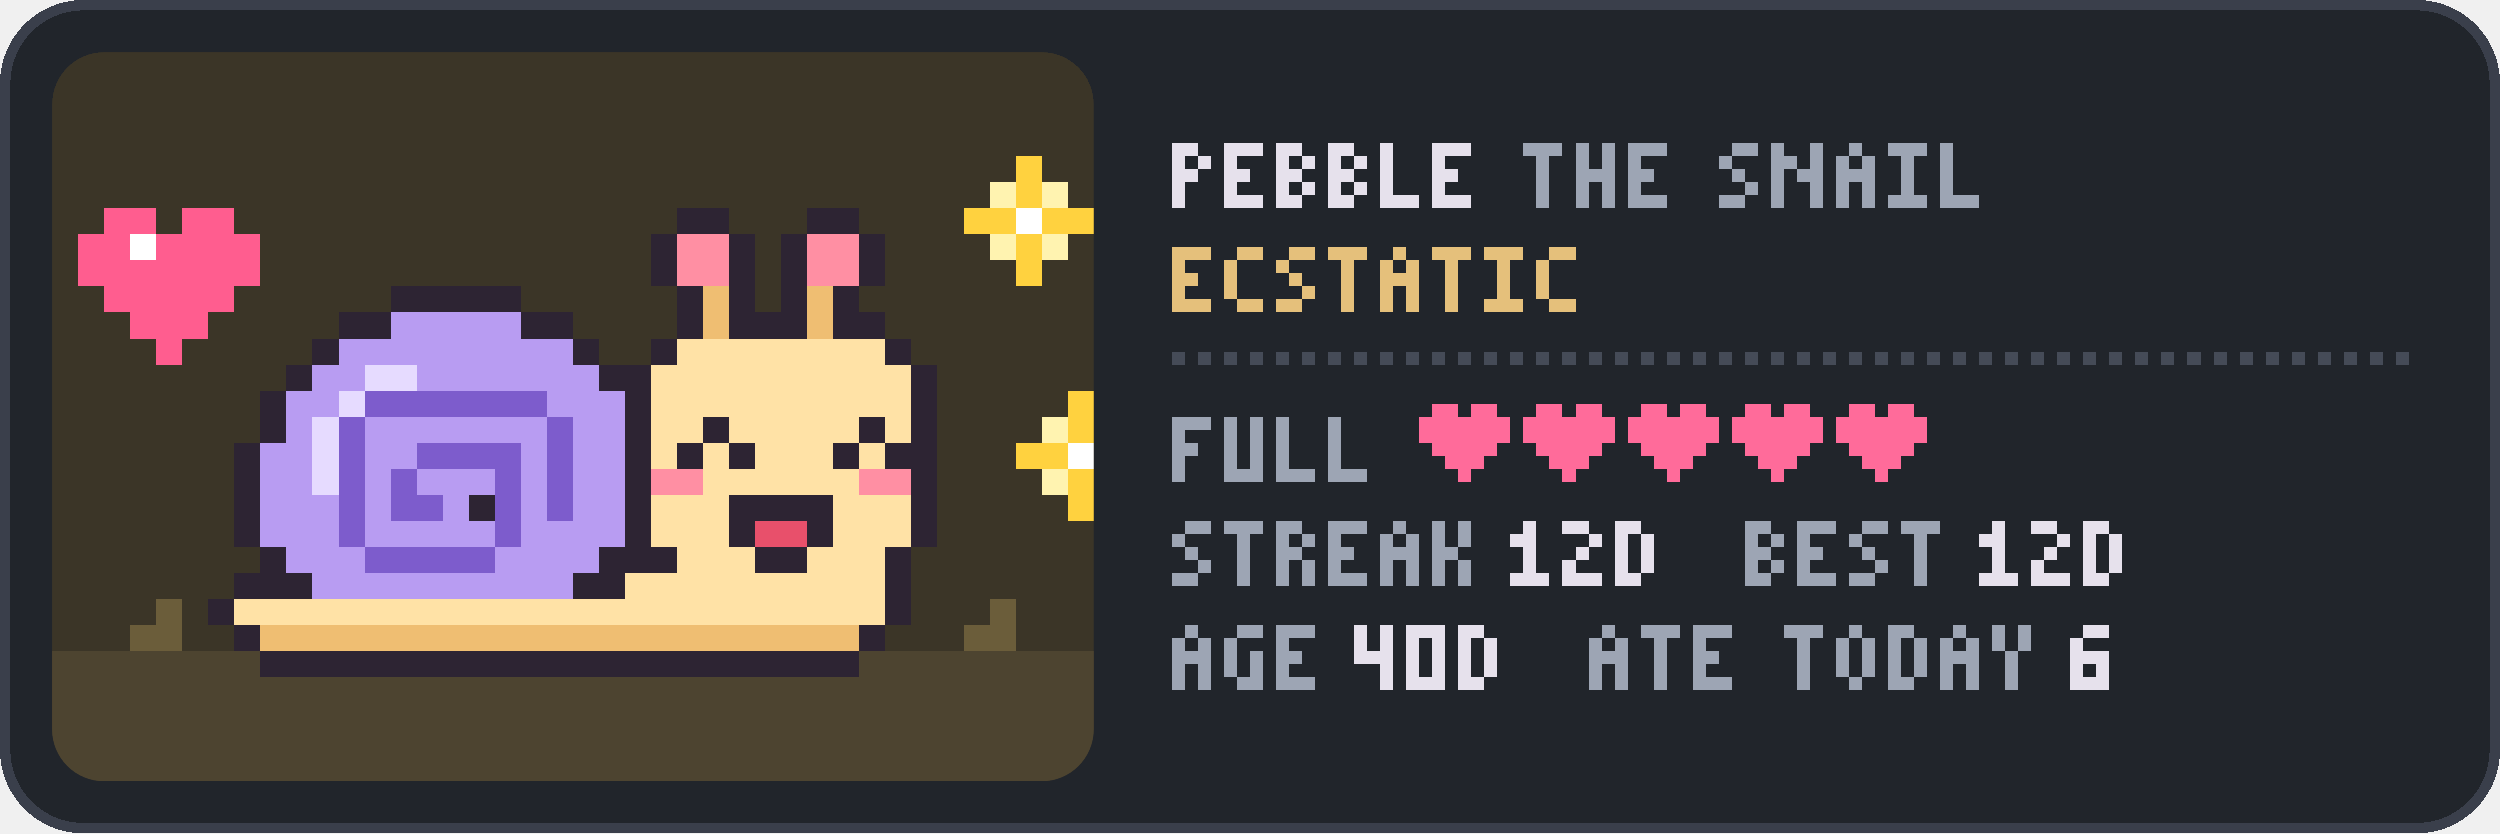
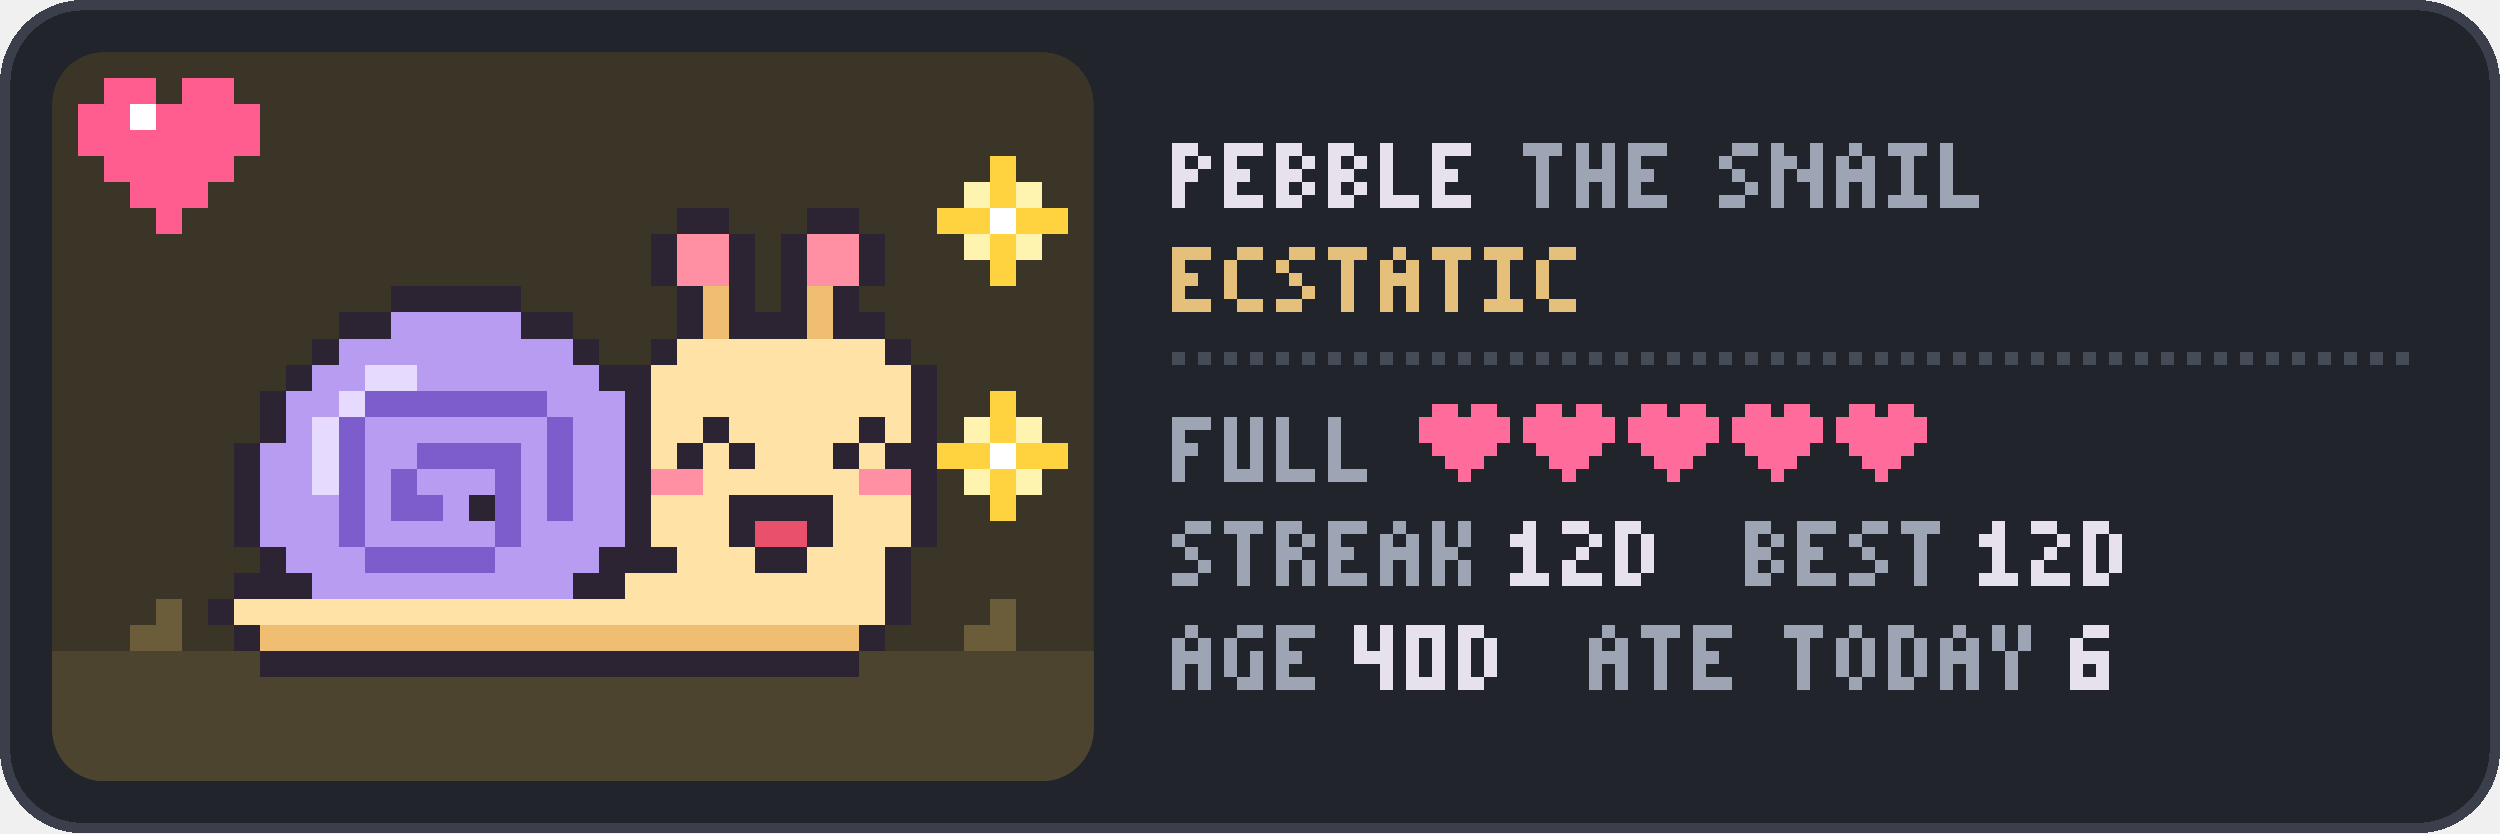
<svg xmlns="http://www.w3.org/2000/svg" viewBox="0 0 96 32" width="768" height="256" shape-rendering="crispEdges">
  <style>.bob{animation:hop .6s steps(1) infinite}@keyframes hop{50%{transform:translateY(-2px)}}.tw{animation:tw 1s steps(1) infinite}.tw2{animation-delay:-.5s}@keyframes tw{50%{opacity:.25}}@media (prefers-reduced-motion:reduce){*{animation:none!important}}</style>
  <rect x=".2" y=".2" width="95.6" height="31.6" rx="3" fill="#21252b" stroke="#3a3f4b" stroke-width=".4" />
  <clipPath id="scene">
    <rect width="40" height="28" rx="2" />
  </clipPath>
  <g transform="translate(2 2)" clip-path="url(#scene)">
    <rect width="40" height="28" rx="2" fill="#3b3527" />
    <rect y="23" width="40" height="5" fill="#4d4430" />
    <rect x="3" y="22" width="1" height="1" fill="#6b5d3a" />
    <rect x="4" y="21" width="1" height="2" fill="#6b5d3a" />
    <rect x="12" y="22" width="1" height="1" fill="#6b5d3a" />
    <rect x="13" y="21" width="1" height="2" fill="#6b5d3a" />
    <rect x="30" y="22" width="1" height="1" fill="#6b5d3a" />
    <rect x="31" y="21" width="1" height="2" fill="#6b5d3a" />
    <rect x="35" y="22" width="1" height="1" fill="#6b5d3a" />
    <rect x="36" y="21" width="1" height="2" fill="#6b5d3a" />
    <rect x="9" y="23" width="22" height="1" fill="#2d2433" opacity=".18" />
    <g class="bob">
      <g>
        <rect x="24" y="6" width="2" height="1" fill="#2d2433" />
        <rect x="29" y="6" width="2" height="1" fill="#2d2433" />
        <rect x="23" y="7" width="1" height="1" fill="#2d2433" />
        <rect x="24" y="7" width="2" height="1" fill="#ff8fa3" />
        <rect x="26" y="7" width="1" height="1" fill="#2d2433" />
        <rect x="28" y="7" width="1" height="1" fill="#2d2433" />
        <rect x="29" y="7" width="2" height="1" fill="#ff8fa3" />
        <rect x="31" y="7" width="1" height="1" fill="#2d2433" />
        <rect x="23" y="8" width="1" height="1" fill="#2d2433" />
        <rect x="24" y="8" width="2" height="1" fill="#ff8fa3" />
        <rect x="26" y="8" width="1" height="1" fill="#2d2433" />
        <rect x="28" y="8" width="1" height="1" fill="#2d2433" />
        <rect x="29" y="8" width="2" height="1" fill="#ff8fa3" />
        <rect x="31" y="8" width="1" height="1" fill="#2d2433" />
        <rect x="13" y="9" width="5" height="1" fill="#2d2433" />
        <rect x="24" y="9" width="1" height="1" fill="#2d2433" />
        <rect x="25" y="9" width="1" height="1" fill="#efbe72" />
        <rect x="26" y="9" width="1" height="1" fill="#2d2433" />
        <rect x="28" y="9" width="1" height="1" fill="#2d2433" />
        <rect x="29" y="9" width="1" height="1" fill="#efbe72" />
        <rect x="30" y="9" width="1" height="1" fill="#2d2433" />
        <rect x="11" y="10" width="2" height="1" fill="#2d2433" />
        <rect x="13" y="10" width="5" height="1" fill="#b89cf2" />
        <rect x="18" y="10" width="2" height="1" fill="#2d2433" />
        <rect x="24" y="10" width="1" height="1" fill="#2d2433" />
        <rect x="25" y="10" width="1" height="1" fill="#efbe72" />
        <rect x="26" y="10" width="3" height="1" fill="#2d2433" />
        <rect x="29" y="10" width="1" height="1" fill="#efbe72" />
        <rect x="30" y="10" width="2" height="1" fill="#2d2433" />
        <rect x="10" y="11" width="1" height="1" fill="#2d2433" />
        <rect x="11" y="11" width="9" height="1" fill="#b89cf2" />
        <rect x="20" y="11" width="1" height="1" fill="#2d2433" />
        <rect x="23" y="11" width="1" height="1" fill="#2d2433" />
        <rect x="24" y="11" width="8" height="1" fill="#ffe2a6" />
        <rect x="32" y="11" width="1" height="1" fill="#2d2433" />
        <rect x="9" y="12" width="1" height="1" fill="#2d2433" />
        <rect x="10" y="12" width="2" height="1" fill="#b89cf2" />
        <rect x="12" y="12" width="2" height="1" fill="#e6dbff" />
        <rect x="14" y="12" width="7" height="1" fill="#b89cf2" />
        <rect x="21" y="12" width="2" height="1" fill="#2d2433" />
        <rect x="23" y="12" width="10" height="1" fill="#ffe2a6" />
        <rect x="33" y="12" width="1" height="1" fill="#2d2433" />
        <rect x="8" y="13" width="1" height="1" fill="#2d2433" />
        <rect x="9" y="13" width="2" height="1" fill="#b89cf2" />
        <rect x="11" y="13" width="1" height="1" fill="#e6dbff" />
        <rect x="12" y="13" width="7" height="1" fill="#7d5ccc" />
        <rect x="19" y="13" width="3" height="1" fill="#b89cf2" />
        <rect x="22" y="13" width="1" height="1" fill="#2d2433" />
        <rect x="23" y="13" width="10" height="1" fill="#ffe2a6" />
        <rect x="33" y="13" width="1" height="1" fill="#2d2433" />
        <rect x="8" y="14" width="1" height="1" fill="#2d2433" />
        <rect x="9" y="14" width="1" height="1" fill="#b89cf2" />
        <rect x="10" y="14" width="1" height="1" fill="#e6dbff" />
        <rect x="11" y="14" width="1" height="1" fill="#7d5ccc" />
        <rect x="12" y="14" width="7" height="1" fill="#b89cf2" />
        <rect x="19" y="14" width="1" height="1" fill="#7d5ccc" />
        <rect x="20" y="14" width="2" height="1" fill="#b89cf2" />
        <rect x="22" y="14" width="1" height="1" fill="#2d2433" />
        <rect x="23" y="14" width="10" height="1" fill="#ffe2a6" />
        <rect x="33" y="14" width="1" height="1" fill="#2d2433" />
        <rect x="7" y="15" width="1" height="1" fill="#2d2433" />
        <rect x="8" y="15" width="2" height="1" fill="#b89cf2" />
        <rect x="10" y="15" width="1" height="1" fill="#e6dbff" />
        <rect x="11" y="15" width="1" height="1" fill="#7d5ccc" />
        <rect x="12" y="15" width="2" height="1" fill="#b89cf2" />
        <rect x="14" y="15" width="4" height="1" fill="#7d5ccc" />
        <rect x="18" y="15" width="1" height="1" fill="#b89cf2" />
        <rect x="19" y="15" width="1" height="1" fill="#7d5ccc" />
        <rect x="20" y="15" width="2" height="1" fill="#b89cf2" />
        <rect x="22" y="15" width="1" height="1" fill="#2d2433" />
        <rect x="23" y="15" width="10" height="1" fill="#ffe2a6" />
        <rect x="33" y="15" width="1" height="1" fill="#2d2433" />
        <rect x="7" y="16" width="1" height="1" fill="#2d2433" />
        <rect x="8" y="16" width="2" height="1" fill="#b89cf2" />
        <rect x="10" y="16" width="1" height="1" fill="#e6dbff" />
        <rect x="11" y="16" width="1" height="1" fill="#7d5ccc" />
        <rect x="12" y="16" width="1" height="1" fill="#b89cf2" />
        <rect x="13" y="16" width="1" height="1" fill="#7d5ccc" />
        <rect x="14" y="16" width="3" height="1" fill="#b89cf2" />
        <rect x="17" y="16" width="1" height="1" fill="#7d5ccc" />
        <rect x="18" y="16" width="1" height="1" fill="#b89cf2" />
        <rect x="19" y="16" width="1" height="1" fill="#7d5ccc" />
        <rect x="20" y="16" width="2" height="1" fill="#b89cf2" />
        <rect x="22" y="16" width="1" height="1" fill="#2d2433" />
        <rect x="23" y="16" width="10" height="1" fill="#ffe2a6" />
        <rect x="33" y="16" width="1" height="1" fill="#2d2433" />
        <rect x="7" y="17" width="1" height="1" fill="#2d2433" />
        <rect x="8" y="17" width="3" height="1" fill="#b89cf2" />
        <rect x="11" y="17" width="1" height="1" fill="#7d5ccc" />
        <rect x="12" y="17" width="1" height="1" fill="#b89cf2" />
        <rect x="13" y="17" width="2" height="1" fill="#7d5ccc" />
        <rect x="15" y="17" width="1" height="1" fill="#b89cf2" />
        <rect x="16" y="17" width="1" height="1" fill="#2d2433" />
        <rect x="17" y="17" width="1" height="1" fill="#7d5ccc" />
        <rect x="18" y="17" width="1" height="1" fill="#b89cf2" />
        <rect x="19" y="17" width="1" height="1" fill="#7d5ccc" />
        <rect x="20" y="17" width="2" height="1" fill="#b89cf2" />
        <rect x="22" y="17" width="1" height="1" fill="#2d2433" />
        <rect x="23" y="17" width="10" height="1" fill="#ffe2a6" />
        <rect x="33" y="17" width="1" height="1" fill="#2d2433" />
        <rect x="7" y="18" width="1" height="1" fill="#2d2433" />
        <rect x="8" y="18" width="3" height="1" fill="#b89cf2" />
        <rect x="11" y="18" width="1" height="1" fill="#7d5ccc" />
        <rect x="12" y="18" width="5" height="1" fill="#b89cf2" />
        <rect x="17" y="18" width="1" height="1" fill="#7d5ccc" />
        <rect x="18" y="18" width="4" height="1" fill="#b89cf2" />
        <rect x="22" y="18" width="1" height="1" fill="#2d2433" />
        <rect x="23" y="18" width="10" height="1" fill="#ffe2a6" />
        <rect x="33" y="18" width="1" height="1" fill="#2d2433" />
        <rect x="8" y="19" width="1" height="1" fill="#2d2433" />
        <rect x="9" y="19" width="3" height="1" fill="#b89cf2" />
        <rect x="12" y="19" width="5" height="1" fill="#7d5ccc" />
        <rect x="17" y="19" width="4" height="1" fill="#b89cf2" />
        <rect x="21" y="19" width="3" height="1" fill="#2d2433" />
        <rect x="24" y="19" width="8" height="1" fill="#ffe2a6" />
        <rect x="32" y="19" width="1" height="1" fill="#2d2433" />
        <rect x="7" y="20" width="3" height="1" fill="#2d2433" />
        <rect x="10" y="20" width="10" height="1" fill="#b89cf2" />
        <rect x="20" y="20" width="2" height="1" fill="#2d2433" />
        <rect x="22" y="20" width="10" height="1" fill="#ffe2a6" />
        <rect x="32" y="20" width="1" height="1" fill="#2d2433" />
        <rect x="6" y="21" width="1" height="1" fill="#2d2433" />
        <rect x="7" y="21" width="25" height="1" fill="#ffe2a6" />
        <rect x="32" y="21" width="1" height="1" fill="#2d2433" />
        <rect x="7" y="22" width="1" height="1" fill="#2d2433" />
        <rect x="8" y="22" width="23" height="1" fill="#efbe72" />
        <rect x="31" y="22" width="1" height="1" fill="#2d2433" />
        <rect x="8" y="23" width="23" height="1" fill="#2d2433" />
      </g>
      <g>
        <rect x="23" y="16" width="2" height="1" fill="#ff8fa3" />
        <rect x="31" y="16" width="2" height="1" fill="#ff8fa3" />
        <rect x="26" y="17" width="4" height="1" fill="#2d2433" />
        <rect x="26" y="18" width="1" height="1" fill="#2d2433" />
        <rect x="27" y="18" width="2" height="1" fill="#e8506b" />
        <rect x="29" y="18" width="1" height="1" fill="#2d2433" />
        <rect x="27" y="19" width="2" height="1" fill="#2d2433" />
      </g>
      <g>
        <rect x="25" y="14" width="1" height="1" fill="#2d2433" />
        <rect x="31" y="14" width="1" height="1" fill="#2d2433" />
        <rect x="24" y="15" width="1" height="1" fill="#2d2433" />
        <rect x="26" y="15" width="1" height="1" fill="#2d2433" />
        <rect x="30" y="15" width="1" height="1" fill="#2d2433" />
        <rect x="32" y="15" width="1" height="1" fill="#2d2433" />
      </g>
    </g>
    <g class="tw">
-       <rect x="2" y="6" width="2" height="1" fill="#ff5d8f" />
-       <rect x="5" y="6" width="2" height="1" fill="#ff5d8f" />
-       <rect x="1" y="7" width="2" height="1" fill="#ff5d8f" />
-       <rect x="3" y="7" width="1" height="1" fill="#ffffff" />
-       <rect x="4" y="7" width="4" height="1" fill="#ff5d8f" />
-       <rect x="1" y="8" width="7" height="1" fill="#ff5d8f" />
-       <rect x="2" y="9" width="5" height="1" fill="#ff5d8f" />
-       <rect x="3" y="10" width="3" height="1" fill="#ff5d8f" />
-       <rect x="4" y="11" width="1" height="1" fill="#ff5d8f" />
-       <rect x="39" y="13" width="1" height="1" fill="#ffd23f" />
-       <rect x="38" y="14" width="1" height="1" fill="#fff3b0" />
-       <rect x="39" y="14" width="1" height="1" fill="#ffd23f" />
-       <rect x="40" y="14" width="1" height="1" fill="#fff3b0" />
+       <rect x="2" y="1" width="2" height="1" fill="#ff5d8f" />
+       <rect x="5" y="1" width="2" height="1" fill="#ff5d8f" />
+       <rect x="1" y="2" width="2" height="1" fill="#ff5d8f" />
+       <rect x="3" y="2" width="1" height="1" fill="#ffffff" />
+       <rect x="4" y="2" width="4" height="1" fill="#ff5d8f" />
+       <rect x="1" y="3" width="7" height="1" fill="#ff5d8f" />
+       <rect x="2" y="4" width="5" height="1" fill="#ff5d8f" />
+       <rect x="3" y="5" width="3" height="1" fill="#ff5d8f" />
+       <rect x="4" y="6" width="1" height="1" fill="#ff5d8f" />
+       <rect x="36" y="13" width="1" height="1" fill="#ffd23f" />
+       <rect x="35" y="14" width="1" height="1" fill="#fff3b0" />
+       <rect x="36" y="14" width="1" height="1" fill="#ffd23f" />
+       <rect x="37" y="14" width="1" height="1" fill="#fff3b0" />
+       <rect x="34" y="15" width="2" height="1" fill="#ffd23f" />
+       <rect x="36" y="15" width="1" height="1" fill="#ffffff" />
      <rect x="37" y="15" width="2" height="1" fill="#ffd23f" />
-       <rect x="39" y="15" width="1" height="1" fill="#ffffff" />
-       <rect x="40" y="15" width="2" height="1" fill="#ffd23f" />
-       <rect x="38" y="16" width="1" height="1" fill="#fff3b0" />
-       <rect x="39" y="16" width="1" height="1" fill="#ffd23f" />
-       <rect x="40" y="16" width="1" height="1" fill="#fff3b0" />
-       <rect x="39" y="17" width="1" height="1" fill="#ffd23f" />
+       <rect x="35" y="16" width="1" height="1" fill="#fff3b0" />
+       <rect x="36" y="16" width="1" height="1" fill="#ffd23f" />
+       <rect x="37" y="16" width="1" height="1" fill="#fff3b0" />
+       <rect x="36" y="17" width="1" height="1" fill="#ffd23f" />
    </g>
    <g class="tw tw2">
-       <rect x="37" y="4" width="1" height="1" fill="#ffd23f" />
-       <rect x="36" y="5" width="1" height="1" fill="#fff3b0" />
-       <rect x="37" y="5" width="1" height="1" fill="#ffd23f" />
-       <rect x="38" y="5" width="1" height="1" fill="#fff3b0" />
-       <rect x="35" y="6" width="2" height="1" fill="#ffd23f" />
-       <rect x="37" y="6" width="1" height="1" fill="#ffffff" />
-       <rect x="38" y="6" width="2" height="1" fill="#ffd23f" />
-       <rect x="36" y="7" width="1" height="1" fill="#fff3b0" />
-       <rect x="37" y="7" width="1" height="1" fill="#ffd23f" />
-       <rect x="38" y="7" width="1" height="1" fill="#fff3b0" />
-       <rect x="37" y="8" width="1" height="1" fill="#ffd23f" />
+       <rect x="36" y="4" width="1" height="1" fill="#ffd23f" />
+       <rect x="35" y="5" width="1" height="1" fill="#fff3b0" />
+       <rect x="36" y="5" width="1" height="1" fill="#ffd23f" />
+       <rect x="37" y="5" width="1" height="1" fill="#fff3b0" />
+       <rect x="34" y="6" width="2" height="1" fill="#ffd23f" />
+       <rect x="36" y="6" width="1" height="1" fill="#ffffff" />
+       <rect x="37" y="6" width="2" height="1" fill="#ffd23f" />
+       <rect x="35" y="7" width="1" height="1" fill="#fff3b0" />
+       <rect x="36" y="7" width="1" height="1" fill="#ffd23f" />
+       <rect x="37" y="7" width="1" height="1" fill="#fff3b0" />
+       <rect x="36" y="8" width="1" height="1" fill="#ffd23f" />
    </g>
  </g>
  <g transform="scale(.5)">
    <rect x="90" y="11" width="2" height="1" fill="#e6e1ec" />
    <rect x="94" y="11" width="3" height="1" fill="#e6e1ec" />
    <rect x="98" y="11" width="2" height="1" fill="#e6e1ec" />
    <rect x="102" y="11" width="2" height="1" fill="#e6e1ec" />
    <rect x="106" y="11" width="1" height="1" fill="#e6e1ec" />
    <rect x="110" y="11" width="3" height="1" fill="#e6e1ec" />
    <rect x="117" y="11" width="3" height="1" fill="#9da5b4" />
    <rect x="121" y="11" width="1" height="1" fill="#9da5b4" />
    <rect x="123" y="11" width="1" height="1" fill="#9da5b4" />
    <rect x="125" y="11" width="3" height="1" fill="#9da5b4" />
    <rect x="133" y="11" width="2" height="1" fill="#9da5b4" />
    <rect x="136" y="11" width="1" height="1" fill="#9da5b4" />
    <rect x="139" y="11" width="1" height="1" fill="#9da5b4" />
    <rect x="142" y="11" width="1" height="1" fill="#9da5b4" />
    <rect x="145" y="11" width="3" height="1" fill="#9da5b4" />
    <rect x="149" y="11" width="1" height="1" fill="#9da5b4" />
    <rect x="90" y="12" width="1" height="1" fill="#e6e1ec" />
    <rect x="92" y="12" width="1" height="1" fill="#e6e1ec" />
    <rect x="94" y="12" width="1" height="1" fill="#e6e1ec" />
    <rect x="98" y="12" width="1" height="1" fill="#e6e1ec" />
    <rect x="100" y="12" width="1" height="1" fill="#e6e1ec" />
    <rect x="102" y="12" width="1" height="1" fill="#e6e1ec" />
    <rect x="104" y="12" width="1" height="1" fill="#e6e1ec" />
    <rect x="106" y="12" width="1" height="1" fill="#e6e1ec" />
    <rect x="110" y="12" width="1" height="1" fill="#e6e1ec" />
    <rect x="118" y="12" width="1" height="1" fill="#9da5b4" />
    <rect x="121" y="12" width="1" height="1" fill="#9da5b4" />
    <rect x="123" y="12" width="1" height="1" fill="#9da5b4" />
    <rect x="125" y="12" width="1" height="1" fill="#9da5b4" />
    <rect x="132" y="12" width="1" height="1" fill="#9da5b4" />
    <rect x="136" y="12" width="2" height="1" fill="#9da5b4" />
    <rect x="139" y="12" width="1" height="1" fill="#9da5b4" />
    <rect x="141" y="12" width="1" height="1" fill="#9da5b4" />
    <rect x="143" y="12" width="1" height="1" fill="#9da5b4" />
    <rect x="146" y="12" width="1" height="1" fill="#9da5b4" />
    <rect x="149" y="12" width="1" height="1" fill="#9da5b4" />
    <rect x="90" y="13" width="2" height="1" fill="#e6e1ec" />
    <rect x="94" y="13" width="2" height="1" fill="#e6e1ec" />
    <rect x="98" y="13" width="2" height="1" fill="#e6e1ec" />
    <rect x="102" y="13" width="2" height="1" fill="#e6e1ec" />
    <rect x="106" y="13" width="1" height="1" fill="#e6e1ec" />
    <rect x="110" y="13" width="2" height="1" fill="#e6e1ec" />
    <rect x="118" y="13" width="1" height="1" fill="#9da5b4" />
    <rect x="121" y="13" width="3" height="1" fill="#9da5b4" />
    <rect x="125" y="13" width="2" height="1" fill="#9da5b4" />
    <rect x="133" y="13" width="1" height="1" fill="#9da5b4" />
    <rect x="136" y="13" width="1" height="1" fill="#9da5b4" />
    <rect x="138" y="13" width="2" height="1" fill="#9da5b4" />
    <rect x="141" y="13" width="3" height="1" fill="#9da5b4" />
    <rect x="146" y="13" width="1" height="1" fill="#9da5b4" />
    <rect x="149" y="13" width="1" height="1" fill="#9da5b4" />
    <rect x="90" y="14" width="1" height="1" fill="#e6e1ec" />
    <rect x="94" y="14" width="1" height="1" fill="#e6e1ec" />
    <rect x="98" y="14" width="1" height="1" fill="#e6e1ec" />
    <rect x="100" y="14" width="1" height="1" fill="#e6e1ec" />
    <rect x="102" y="14" width="1" height="1" fill="#e6e1ec" />
    <rect x="104" y="14" width="1" height="1" fill="#e6e1ec" />
    <rect x="106" y="14" width="1" height="1" fill="#e6e1ec" />
    <rect x="110" y="14" width="1" height="1" fill="#e6e1ec" />
    <rect x="118" y="14" width="1" height="1" fill="#9da5b4" />
    <rect x="121" y="14" width="1" height="1" fill="#9da5b4" />
    <rect x="123" y="14" width="1" height="1" fill="#9da5b4" />
    <rect x="125" y="14" width="1" height="1" fill="#9da5b4" />
    <rect x="134" y="14" width="1" height="1" fill="#9da5b4" />
    <rect x="136" y="14" width="1" height="1" fill="#9da5b4" />
    <rect x="139" y="14" width="1" height="1" fill="#9da5b4" />
    <rect x="141" y="14" width="1" height="1" fill="#9da5b4" />
    <rect x="143" y="14" width="1" height="1" fill="#9da5b4" />
    <rect x="146" y="14" width="1" height="1" fill="#9da5b4" />
    <rect x="149" y="14" width="1" height="1" fill="#9da5b4" />
    <rect x="90" y="15" width="1" height="1" fill="#e6e1ec" />
    <rect x="94" y="15" width="3" height="1" fill="#e6e1ec" />
    <rect x="98" y="15" width="2" height="1" fill="#e6e1ec" />
    <rect x="102" y="15" width="2" height="1" fill="#e6e1ec" />
    <rect x="106" y="15" width="3" height="1" fill="#e6e1ec" />
    <rect x="110" y="15" width="3" height="1" fill="#e6e1ec" />
    <rect x="118" y="15" width="1" height="1" fill="#9da5b4" />
    <rect x="121" y="15" width="1" height="1" fill="#9da5b4" />
    <rect x="123" y="15" width="1" height="1" fill="#9da5b4" />
    <rect x="125" y="15" width="3" height="1" fill="#9da5b4" />
    <rect x="132" y="15" width="2" height="1" fill="#9da5b4" />
    <rect x="136" y="15" width="1" height="1" fill="#9da5b4" />
    <rect x="139" y="15" width="1" height="1" fill="#9da5b4" />
    <rect x="141" y="15" width="1" height="1" fill="#9da5b4" />
    <rect x="143" y="15" width="1" height="1" fill="#9da5b4" />
    <rect x="145" y="15" width="3" height="1" fill="#9da5b4" />
    <rect x="149" y="15" width="3" height="1" fill="#9da5b4" />
    <rect x="90" y="19" width="3" height="1" fill="#e5c07b" />
    <rect x="95" y="19" width="2" height="1" fill="#e5c07b" />
    <rect x="99" y="19" width="2" height="1" fill="#e5c07b" />
    <rect x="102" y="19" width="3" height="1" fill="#e5c07b" />
    <rect x="107" y="19" width="1" height="1" fill="#e5c07b" />
    <rect x="110" y="19" width="3" height="1" fill="#e5c07b" />
    <rect x="114" y="19" width="3" height="1" fill="#e5c07b" />
    <rect x="119" y="19" width="2" height="1" fill="#e5c07b" />
    <rect x="90" y="20" width="1" height="1" fill="#e5c07b" />
    <rect x="94" y="20" width="1" height="1" fill="#e5c07b" />
    <rect x="98" y="20" width="1" height="1" fill="#e5c07b" />
    <rect x="103" y="20" width="1" height="1" fill="#e5c07b" />
    <rect x="106" y="20" width="1" height="1" fill="#e5c07b" />
    <rect x="108" y="20" width="1" height="1" fill="#e5c07b" />
    <rect x="111" y="20" width="1" height="1" fill="#e5c07b" />
    <rect x="115" y="20" width="1" height="1" fill="#e5c07b" />
    <rect x="118" y="20" width="1" height="1" fill="#e5c07b" />
    <rect x="90" y="21" width="2" height="1" fill="#e5c07b" />
    <rect x="94" y="21" width="1" height="1" fill="#e5c07b" />
    <rect x="99" y="21" width="1" height="1" fill="#e5c07b" />
    <rect x="103" y="21" width="1" height="1" fill="#e5c07b" />
    <rect x="106" y="21" width="3" height="1" fill="#e5c07b" />
    <rect x="111" y="21" width="1" height="1" fill="#e5c07b" />
    <rect x="115" y="21" width="1" height="1" fill="#e5c07b" />
    <rect x="118" y="21" width="1" height="1" fill="#e5c07b" />
    <rect x="90" y="22" width="1" height="1" fill="#e5c07b" />
    <rect x="94" y="22" width="1" height="1" fill="#e5c07b" />
    <rect x="100" y="22" width="1" height="1" fill="#e5c07b" />
    <rect x="103" y="22" width="1" height="1" fill="#e5c07b" />
    <rect x="106" y="22" width="1" height="1" fill="#e5c07b" />
    <rect x="108" y="22" width="1" height="1" fill="#e5c07b" />
    <rect x="111" y="22" width="1" height="1" fill="#e5c07b" />
    <rect x="115" y="22" width="1" height="1" fill="#e5c07b" />
    <rect x="118" y="22" width="1" height="1" fill="#e5c07b" />
    <rect x="90" y="23" width="3" height="1" fill="#e5c07b" />
    <rect x="95" y="23" width="2" height="1" fill="#e5c07b" />
    <rect x="98" y="23" width="2" height="1" fill="#e5c07b" />
    <rect x="103" y="23" width="1" height="1" fill="#e5c07b" />
    <rect x="106" y="23" width="1" height="1" fill="#e5c07b" />
    <rect x="108" y="23" width="1" height="1" fill="#e5c07b" />
    <rect x="111" y="23" width="1" height="1" fill="#e5c07b" />
    <rect x="114" y="23" width="3" height="1" fill="#e5c07b" />
    <rect x="119" y="23" width="2" height="1" fill="#e5c07b" />
    <rect x="90" y="27" width="1" height="1" fill="#454b57" />
    <rect x="92" y="27" width="1" height="1" fill="#454b57" />
    <rect x="94" y="27" width="1" height="1" fill="#454b57" />
    <rect x="96" y="27" width="1" height="1" fill="#454b57" />
    <rect x="98" y="27" width="1" height="1" fill="#454b57" />
    <rect x="100" y="27" width="1" height="1" fill="#454b57" />
    <rect x="102" y="27" width="1" height="1" fill="#454b57" />
    <rect x="104" y="27" width="1" height="1" fill="#454b57" />
    <rect x="106" y="27" width="1" height="1" fill="#454b57" />
    <rect x="108" y="27" width="1" height="1" fill="#454b57" />
    <rect x="110" y="27" width="1" height="1" fill="#454b57" />
    <rect x="112" y="27" width="1" height="1" fill="#454b57" />
    <rect x="114" y="27" width="1" height="1" fill="#454b57" />
    <rect x="116" y="27" width="1" height="1" fill="#454b57" />
    <rect x="118" y="27" width="1" height="1" fill="#454b57" />
    <rect x="120" y="27" width="1" height="1" fill="#454b57" />
    <rect x="122" y="27" width="1" height="1" fill="#454b57" />
    <rect x="124" y="27" width="1" height="1" fill="#454b57" />
    <rect x="126" y="27" width="1" height="1" fill="#454b57" />
    <rect x="128" y="27" width="1" height="1" fill="#454b57" />
    <rect x="130" y="27" width="1" height="1" fill="#454b57" />
    <rect x="132" y="27" width="1" height="1" fill="#454b57" />
    <rect x="134" y="27" width="1" height="1" fill="#454b57" />
    <rect x="136" y="27" width="1" height="1" fill="#454b57" />
    <rect x="138" y="27" width="1" height="1" fill="#454b57" />
    <rect x="140" y="27" width="1" height="1" fill="#454b57" />
    <rect x="142" y="27" width="1" height="1" fill="#454b57" />
    <rect x="144" y="27" width="1" height="1" fill="#454b57" />
    <rect x="146" y="27" width="1" height="1" fill="#454b57" />
    <rect x="148" y="27" width="1" height="1" fill="#454b57" />
    <rect x="150" y="27" width="1" height="1" fill="#454b57" />
    <rect x="152" y="27" width="1" height="1" fill="#454b57" />
    <rect x="154" y="27" width="1" height="1" fill="#454b57" />
    <rect x="156" y="27" width="1" height="1" fill="#454b57" />
    <rect x="158" y="27" width="1" height="1" fill="#454b57" />
    <rect x="160" y="27" width="1" height="1" fill="#454b57" />
    <rect x="162" y="27" width="1" height="1" fill="#454b57" />
    <rect x="164" y="27" width="1" height="1" fill="#454b57" />
    <rect x="166" y="27" width="1" height="1" fill="#454b57" />
    <rect x="168" y="27" width="1" height="1" fill="#454b57" />
    <rect x="170" y="27" width="1" height="1" fill="#454b57" />
    <rect x="172" y="27" width="1" height="1" fill="#454b57" />
    <rect x="174" y="27" width="1" height="1" fill="#454b57" />
    <rect x="176" y="27" width="1" height="1" fill="#454b57" />
    <rect x="178" y="27" width="1" height="1" fill="#454b57" />
    <rect x="180" y="27" width="1" height="1" fill="#454b57" />
    <rect x="182" y="27" width="1" height="1" fill="#454b57" />
    <rect x="184" y="27" width="1" height="1" fill="#454b57" />
    <rect x="110" y="31" width="2" height="1" fill="#ff6b9a" />
    <rect x="113" y="31" width="2" height="1" fill="#ff6b9a" />
    <rect x="118" y="31" width="2" height="1" fill="#ff6b9a" />
    <rect x="121" y="31" width="2" height="1" fill="#ff6b9a" />
    <rect x="126" y="31" width="2" height="1" fill="#ff6b9a" />
    <rect x="129" y="31" width="2" height="1" fill="#ff6b9a" />
    <rect x="134" y="31" width="2" height="1" fill="#ff6b9a" />
    <rect x="137" y="31" width="2" height="1" fill="#ff6b9a" />
    <rect x="142" y="31" width="2" height="1" fill="#ff6b9a" />
    <rect x="145" y="31" width="2" height="1" fill="#ff6b9a" />
    <rect x="90" y="32" width="3" height="1" fill="#9da5b4" />
    <rect x="94" y="32" width="1" height="1" fill="#9da5b4" />
    <rect x="96" y="32" width="1" height="1" fill="#9da5b4" />
    <rect x="98" y="32" width="1" height="1" fill="#9da5b4" />
    <rect x="102" y="32" width="1" height="1" fill="#9da5b4" />
    <rect x="109" y="32" width="7" height="1" fill="#ff6b9a" />
    <rect x="117" y="32" width="7" height="1" fill="#ff6b9a" />
    <rect x="125" y="32" width="7" height="1" fill="#ff6b9a" />
    <rect x="133" y="32" width="7" height="1" fill="#ff6b9a" />
    <rect x="141" y="32" width="7" height="1" fill="#ff6b9a" />
    <rect x="90" y="33" width="1" height="1" fill="#9da5b4" />
    <rect x="94" y="33" width="1" height="1" fill="#9da5b4" />
    <rect x="96" y="33" width="1" height="1" fill="#9da5b4" />
    <rect x="98" y="33" width="1" height="1" fill="#9da5b4" />
    <rect x="102" y="33" width="1" height="1" fill="#9da5b4" />
    <rect x="109" y="33" width="7" height="1" fill="#ff6b9a" />
    <rect x="117" y="33" width="7" height="1" fill="#ff6b9a" />
    <rect x="125" y="33" width="7" height="1" fill="#ff6b9a" />
    <rect x="133" y="33" width="7" height="1" fill="#ff6b9a" />
    <rect x="141" y="33" width="7" height="1" fill="#ff6b9a" />
    <rect x="90" y="34" width="2" height="1" fill="#9da5b4" />
    <rect x="94" y="34" width="1" height="1" fill="#9da5b4" />
    <rect x="96" y="34" width="1" height="1" fill="#9da5b4" />
    <rect x="98" y="34" width="1" height="1" fill="#9da5b4" />
    <rect x="102" y="34" width="1" height="1" fill="#9da5b4" />
    <rect x="110" y="34" width="5" height="1" fill="#ff6b9a" />
    <rect x="118" y="34" width="5" height="1" fill="#ff6b9a" />
    <rect x="126" y="34" width="5" height="1" fill="#ff6b9a" />
    <rect x="134" y="34" width="5" height="1" fill="#ff6b9a" />
    <rect x="142" y="34" width="5" height="1" fill="#ff6b9a" />
    <rect x="90" y="35" width="1" height="1" fill="#9da5b4" />
    <rect x="94" y="35" width="1" height="1" fill="#9da5b4" />
    <rect x="96" y="35" width="1" height="1" fill="#9da5b4" />
    <rect x="98" y="35" width="1" height="1" fill="#9da5b4" />
    <rect x="102" y="35" width="1" height="1" fill="#9da5b4" />
    <rect x="111" y="35" width="3" height="1" fill="#ff6b9a" />
    <rect x="119" y="35" width="3" height="1" fill="#ff6b9a" />
    <rect x="127" y="35" width="3" height="1" fill="#ff6b9a" />
    <rect x="135" y="35" width="3" height="1" fill="#ff6b9a" />
    <rect x="143" y="35" width="3" height="1" fill="#ff6b9a" />
    <rect x="90" y="36" width="1" height="1" fill="#9da5b4" />
    <rect x="94" y="36" width="3" height="1" fill="#9da5b4" />
    <rect x="98" y="36" width="3" height="1" fill="#9da5b4" />
    <rect x="102" y="36" width="3" height="1" fill="#9da5b4" />
    <rect x="112" y="36" width="1" height="1" fill="#ff6b9a" />
    <rect x="120" y="36" width="1" height="1" fill="#ff6b9a" />
    <rect x="128" y="36" width="1" height="1" fill="#ff6b9a" />
    <rect x="136" y="36" width="1" height="1" fill="#ff6b9a" />
    <rect x="144" y="36" width="1" height="1" fill="#ff6b9a" />
    <rect x="91" y="40" width="2" height="1" fill="#9da5b4" />
    <rect x="94" y="40" width="3" height="1" fill="#9da5b4" />
    <rect x="98" y="40" width="2" height="1" fill="#9da5b4" />
    <rect x="102" y="40" width="3" height="1" fill="#9da5b4" />
    <rect x="107" y="40" width="1" height="1" fill="#9da5b4" />
    <rect x="110" y="40" width="1" height="1" fill="#9da5b4" />
    <rect x="112" y="40" width="1" height="1" fill="#9da5b4" />
    <rect x="117" y="40" width="1" height="1" fill="#e6e1ec" />
    <rect x="120" y="40" width="2" height="1" fill="#e6e1ec" />
    <rect x="124" y="40" width="2" height="1" fill="#e6e1ec" />
    <rect x="134" y="40" width="2" height="1" fill="#9da5b4" />
    <rect x="138" y="40" width="3" height="1" fill="#9da5b4" />
    <rect x="143" y="40" width="2" height="1" fill="#9da5b4" />
    <rect x="146" y="40" width="3" height="1" fill="#9da5b4" />
    <rect x="153" y="40" width="1" height="1" fill="#e6e1ec" />
    <rect x="156" y="40" width="2" height="1" fill="#e6e1ec" />
    <rect x="160" y="40" width="2" height="1" fill="#e6e1ec" />
    <rect x="90" y="41" width="1" height="1" fill="#9da5b4" />
    <rect x="95" y="41" width="1" height="1" fill="#9da5b4" />
    <rect x="98" y="41" width="1" height="1" fill="#9da5b4" />
    <rect x="100" y="41" width="1" height="1" fill="#9da5b4" />
    <rect x="102" y="41" width="1" height="1" fill="#9da5b4" />
    <rect x="106" y="41" width="1" height="1" fill="#9da5b4" />
    <rect x="108" y="41" width="1" height="1" fill="#9da5b4" />
    <rect x="110" y="41" width="1" height="1" fill="#9da5b4" />
    <rect x="112" y="41" width="1" height="1" fill="#9da5b4" />
    <rect x="116" y="41" width="2" height="1" fill="#e6e1ec" />
    <rect x="122" y="41" width="1" height="1" fill="#e6e1ec" />
    <rect x="124" y="41" width="1" height="1" fill="#e6e1ec" />
    <rect x="126" y="41" width="1" height="1" fill="#e6e1ec" />
    <rect x="134" y="41" width="1" height="1" fill="#9da5b4" />
    <rect x="136" y="41" width="1" height="1" fill="#9da5b4" />
    <rect x="138" y="41" width="1" height="1" fill="#9da5b4" />
    <rect x="142" y="41" width="1" height="1" fill="#9da5b4" />
    <rect x="147" y="41" width="1" height="1" fill="#9da5b4" />
    <rect x="152" y="41" width="2" height="1" fill="#e6e1ec" />
    <rect x="158" y="41" width="1" height="1" fill="#e6e1ec" />
    <rect x="160" y="41" width="1" height="1" fill="#e6e1ec" />
    <rect x="162" y="41" width="1" height="1" fill="#e6e1ec" />
    <rect x="91" y="42" width="1" height="1" fill="#9da5b4" />
    <rect x="95" y="42" width="1" height="1" fill="#9da5b4" />
    <rect x="98" y="42" width="2" height="1" fill="#9da5b4" />
    <rect x="102" y="42" width="2" height="1" fill="#9da5b4" />
    <rect x="106" y="42" width="3" height="1" fill="#9da5b4" />
    <rect x="110" y="42" width="2" height="1" fill="#9da5b4" />
    <rect x="117" y="42" width="1" height="1" fill="#e6e1ec" />
    <rect x="121" y="42" width="1" height="1" fill="#e6e1ec" />
    <rect x="124" y="42" width="1" height="1" fill="#e6e1ec" />
    <rect x="126" y="42" width="1" height="1" fill="#e6e1ec" />
    <rect x="134" y="42" width="2" height="1" fill="#9da5b4" />
    <rect x="138" y="42" width="2" height="1" fill="#9da5b4" />
    <rect x="143" y="42" width="1" height="1" fill="#9da5b4" />
    <rect x="147" y="42" width="1" height="1" fill="#9da5b4" />
    <rect x="153" y="42" width="1" height="1" fill="#e6e1ec" />
    <rect x="157" y="42" width="1" height="1" fill="#e6e1ec" />
    <rect x="160" y="42" width="1" height="1" fill="#e6e1ec" />
    <rect x="162" y="42" width="1" height="1" fill="#e6e1ec" />
    <rect x="92" y="43" width="1" height="1" fill="#9da5b4" />
    <rect x="95" y="43" width="1" height="1" fill="#9da5b4" />
    <rect x="98" y="43" width="1" height="1" fill="#9da5b4" />
    <rect x="100" y="43" width="1" height="1" fill="#9da5b4" />
    <rect x="102" y="43" width="1" height="1" fill="#9da5b4" />
    <rect x="106" y="43" width="1" height="1" fill="#9da5b4" />
    <rect x="108" y="43" width="1" height="1" fill="#9da5b4" />
    <rect x="110" y="43" width="1" height="1" fill="#9da5b4" />
    <rect x="112" y="43" width="1" height="1" fill="#9da5b4" />
    <rect x="117" y="43" width="1" height="1" fill="#e6e1ec" />
    <rect x="120" y="43" width="1" height="1" fill="#e6e1ec" />
    <rect x="124" y="43" width="1" height="1" fill="#e6e1ec" />
    <rect x="126" y="43" width="1" height="1" fill="#e6e1ec" />
    <rect x="134" y="43" width="1" height="1" fill="#9da5b4" />
    <rect x="136" y="43" width="1" height="1" fill="#9da5b4" />
    <rect x="138" y="43" width="1" height="1" fill="#9da5b4" />
    <rect x="144" y="43" width="1" height="1" fill="#9da5b4" />
    <rect x="147" y="43" width="1" height="1" fill="#9da5b4" />
    <rect x="153" y="43" width="1" height="1" fill="#e6e1ec" />
    <rect x="156" y="43" width="1" height="1" fill="#e6e1ec" />
    <rect x="160" y="43" width="1" height="1" fill="#e6e1ec" />
    <rect x="162" y="43" width="1" height="1" fill="#e6e1ec" />
    <rect x="90" y="44" width="2" height="1" fill="#9da5b4" />
    <rect x="95" y="44" width="1" height="1" fill="#9da5b4" />
    <rect x="98" y="44" width="1" height="1" fill="#9da5b4" />
    <rect x="100" y="44" width="1" height="1" fill="#9da5b4" />
    <rect x="102" y="44" width="3" height="1" fill="#9da5b4" />
    <rect x="106" y="44" width="1" height="1" fill="#9da5b4" />
    <rect x="108" y="44" width="1" height="1" fill="#9da5b4" />
    <rect x="110" y="44" width="1" height="1" fill="#9da5b4" />
    <rect x="112" y="44" width="1" height="1" fill="#9da5b4" />
    <rect x="116" y="44" width="3" height="1" fill="#e6e1ec" />
    <rect x="120" y="44" width="3" height="1" fill="#e6e1ec" />
    <rect x="124" y="44" width="2" height="1" fill="#e6e1ec" />
    <rect x="134" y="44" width="2" height="1" fill="#9da5b4" />
    <rect x="138" y="44" width="3" height="1" fill="#9da5b4" />
    <rect x="142" y="44" width="2" height="1" fill="#9da5b4" />
    <rect x="147" y="44" width="1" height="1" fill="#9da5b4" />
    <rect x="152" y="44" width="3" height="1" fill="#e6e1ec" />
    <rect x="156" y="44" width="3" height="1" fill="#e6e1ec" />
    <rect x="160" y="44" width="2" height="1" fill="#e6e1ec" />
    <rect x="91" y="48" width="1" height="1" fill="#9da5b4" />
    <rect x="95" y="48" width="2" height="1" fill="#9da5b4" />
    <rect x="98" y="48" width="3" height="1" fill="#9da5b4" />
    <rect x="104" y="48" width="1" height="1" fill="#e6e1ec" />
    <rect x="106" y="48" width="1" height="1" fill="#e6e1ec" />
    <rect x="108" y="48" width="3" height="1" fill="#e6e1ec" />
    <rect x="112" y="48" width="2" height="1" fill="#e6e1ec" />
    <rect x="123" y="48" width="1" height="1" fill="#9da5b4" />
    <rect x="126" y="48" width="3" height="1" fill="#9da5b4" />
    <rect x="130" y="48" width="3" height="1" fill="#9da5b4" />
    <rect x="137" y="48" width="3" height="1" fill="#9da5b4" />
    <rect x="142" y="48" width="1" height="1" fill="#9da5b4" />
    <rect x="145" y="48" width="2" height="1" fill="#9da5b4" />
    <rect x="150" y="48" width="1" height="1" fill="#9da5b4" />
    <rect x="153" y="48" width="1" height="1" fill="#9da5b4" />
    <rect x="155" y="48" width="1" height="1" fill="#9da5b4" />
    <rect x="160" y="48" width="2" height="1" fill="#e6e1ec" />
    <rect x="90" y="49" width="1" height="1" fill="#9da5b4" />
    <rect x="92" y="49" width="1" height="1" fill="#9da5b4" />
    <rect x="94" y="49" width="1" height="1" fill="#9da5b4" />
    <rect x="98" y="49" width="1" height="1" fill="#9da5b4" />
    <rect x="104" y="49" width="1" height="1" fill="#e6e1ec" />
    <rect x="106" y="49" width="1" height="1" fill="#e6e1ec" />
    <rect x="108" y="49" width="1" height="1" fill="#e6e1ec" />
    <rect x="110" y="49" width="1" height="1" fill="#e6e1ec" />
    <rect x="112" y="49" width="1" height="1" fill="#e6e1ec" />
    <rect x="114" y="49" width="1" height="1" fill="#e6e1ec" />
    <rect x="122" y="49" width="1" height="1" fill="#9da5b4" />
    <rect x="124" y="49" width="1" height="1" fill="#9da5b4" />
    <rect x="127" y="49" width="1" height="1" fill="#9da5b4" />
    <rect x="130" y="49" width="1" height="1" fill="#9da5b4" />
    <rect x="138" y="49" width="1" height="1" fill="#9da5b4" />
    <rect x="141" y="49" width="1" height="1" fill="#9da5b4" />
    <rect x="143" y="49" width="1" height="1" fill="#9da5b4" />
    <rect x="145" y="49" width="1" height="1" fill="#9da5b4" />
    <rect x="147" y="49" width="1" height="1" fill="#9da5b4" />
    <rect x="149" y="49" width="1" height="1" fill="#9da5b4" />
    <rect x="151" y="49" width="1" height="1" fill="#9da5b4" />
    <rect x="153" y="49" width="1" height="1" fill="#9da5b4" />
    <rect x="155" y="49" width="1" height="1" fill="#9da5b4" />
    <rect x="159" y="49" width="1" height="1" fill="#e6e1ec" />
    <rect x="90" y="50" width="3" height="1" fill="#9da5b4" />
    <rect x="94" y="50" width="1" height="1" fill="#9da5b4" />
    <rect x="96" y="50" width="1" height="1" fill="#9da5b4" />
    <rect x="98" y="50" width="2" height="1" fill="#9da5b4" />
    <rect x="104" y="50" width="3" height="1" fill="#e6e1ec" />
    <rect x="108" y="50" width="1" height="1" fill="#e6e1ec" />
    <rect x="110" y="50" width="1" height="1" fill="#e6e1ec" />
    <rect x="112" y="50" width="1" height="1" fill="#e6e1ec" />
    <rect x="114" y="50" width="1" height="1" fill="#e6e1ec" />
    <rect x="122" y="50" width="3" height="1" fill="#9da5b4" />
    <rect x="127" y="50" width="1" height="1" fill="#9da5b4" />
    <rect x="130" y="50" width="2" height="1" fill="#9da5b4" />
    <rect x="138" y="50" width="1" height="1" fill="#9da5b4" />
    <rect x="141" y="50" width="1" height="1" fill="#9da5b4" />
    <rect x="143" y="50" width="1" height="1" fill="#9da5b4" />
    <rect x="145" y="50" width="1" height="1" fill="#9da5b4" />
    <rect x="147" y="50" width="1" height="1" fill="#9da5b4" />
    <rect x="149" y="50" width="3" height="1" fill="#9da5b4" />
    <rect x="154" y="50" width="1" height="1" fill="#9da5b4" />
    <rect x="159" y="50" width="3" height="1" fill="#e6e1ec" />
    <rect x="90" y="51" width="1" height="1" fill="#9da5b4" />
    <rect x="92" y="51" width="1" height="1" fill="#9da5b4" />
    <rect x="94" y="51" width="1" height="1" fill="#9da5b4" />
    <rect x="96" y="51" width="1" height="1" fill="#9da5b4" />
    <rect x="98" y="51" width="1" height="1" fill="#9da5b4" />
    <rect x="106" y="51" width="1" height="1" fill="#e6e1ec" />
    <rect x="108" y="51" width="1" height="1" fill="#e6e1ec" />
    <rect x="110" y="51" width="1" height="1" fill="#e6e1ec" />
    <rect x="112" y="51" width="1" height="1" fill="#e6e1ec" />
    <rect x="114" y="51" width="1" height="1" fill="#e6e1ec" />
    <rect x="122" y="51" width="1" height="1" fill="#9da5b4" />
    <rect x="124" y="51" width="1" height="1" fill="#9da5b4" />
    <rect x="127" y="51" width="1" height="1" fill="#9da5b4" />
    <rect x="130" y="51" width="1" height="1" fill="#9da5b4" />
    <rect x="138" y="51" width="1" height="1" fill="#9da5b4" />
    <rect x="141" y="51" width="1" height="1" fill="#9da5b4" />
    <rect x="143" y="51" width="1" height="1" fill="#9da5b4" />
    <rect x="145" y="51" width="1" height="1" fill="#9da5b4" />
    <rect x="147" y="51" width="1" height="1" fill="#9da5b4" />
    <rect x="149" y="51" width="1" height="1" fill="#9da5b4" />
    <rect x="151" y="51" width="1" height="1" fill="#9da5b4" />
    <rect x="154" y="51" width="1" height="1" fill="#9da5b4" />
    <rect x="159" y="51" width="1" height="1" fill="#e6e1ec" />
    <rect x="161" y="51" width="1" height="1" fill="#e6e1ec" />
    <rect x="90" y="52" width="1" height="1" fill="#9da5b4" />
    <rect x="92" y="52" width="1" height="1" fill="#9da5b4" />
    <rect x="95" y="52" width="2" height="1" fill="#9da5b4" />
    <rect x="98" y="52" width="3" height="1" fill="#9da5b4" />
    <rect x="106" y="52" width="1" height="1" fill="#e6e1ec" />
    <rect x="108" y="52" width="3" height="1" fill="#e6e1ec" />
    <rect x="112" y="52" width="2" height="1" fill="#e6e1ec" />
    <rect x="122" y="52" width="1" height="1" fill="#9da5b4" />
    <rect x="124" y="52" width="1" height="1" fill="#9da5b4" />
    <rect x="127" y="52" width="1" height="1" fill="#9da5b4" />
    <rect x="130" y="52" width="3" height="1" fill="#9da5b4" />
    <rect x="138" y="52" width="1" height="1" fill="#9da5b4" />
    <rect x="142" y="52" width="1" height="1" fill="#9da5b4" />
    <rect x="145" y="52" width="2" height="1" fill="#9da5b4" />
    <rect x="149" y="52" width="1" height="1" fill="#9da5b4" />
    <rect x="151" y="52" width="1" height="1" fill="#9da5b4" />
    <rect x="154" y="52" width="1" height="1" fill="#9da5b4" />
    <rect x="159" y="52" width="3" height="1" fill="#e6e1ec" />
  </g>
</svg>
